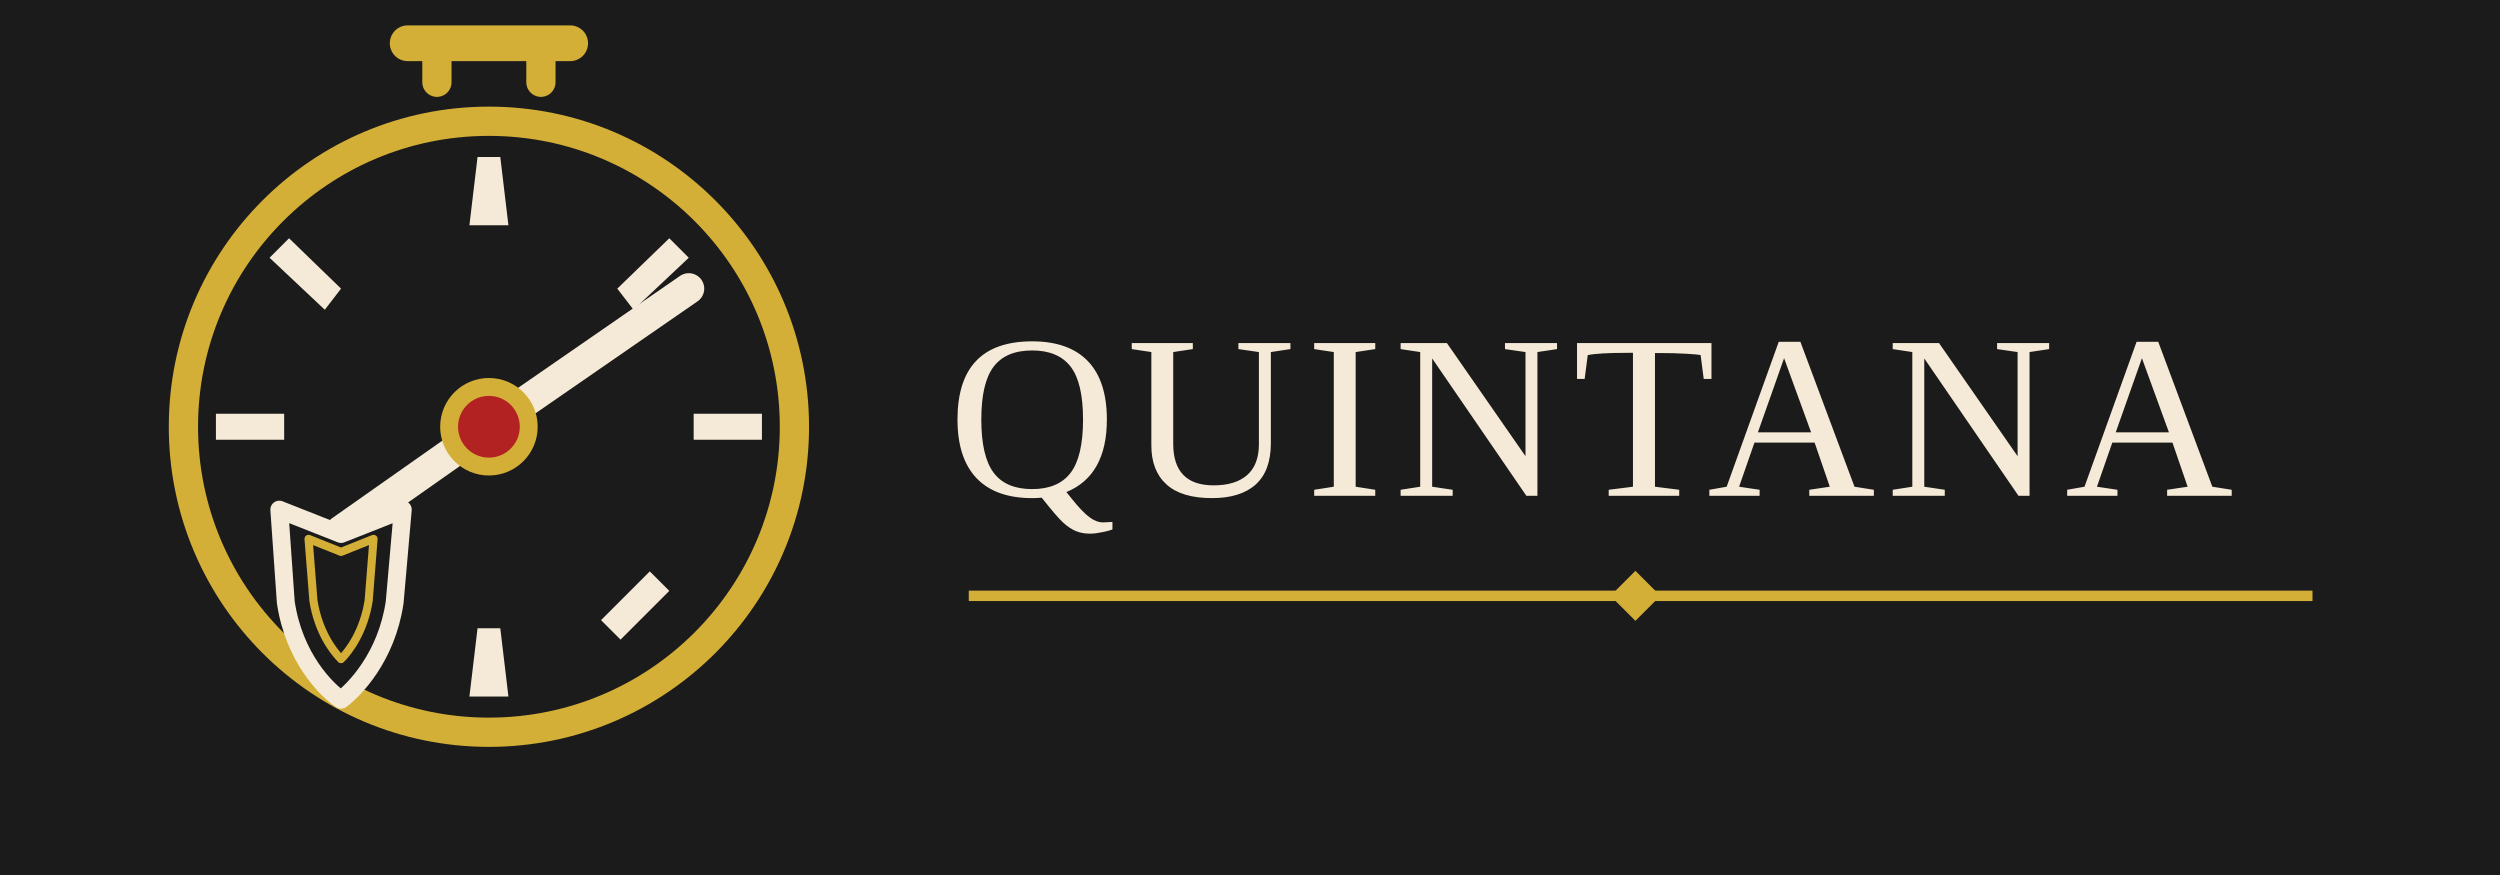
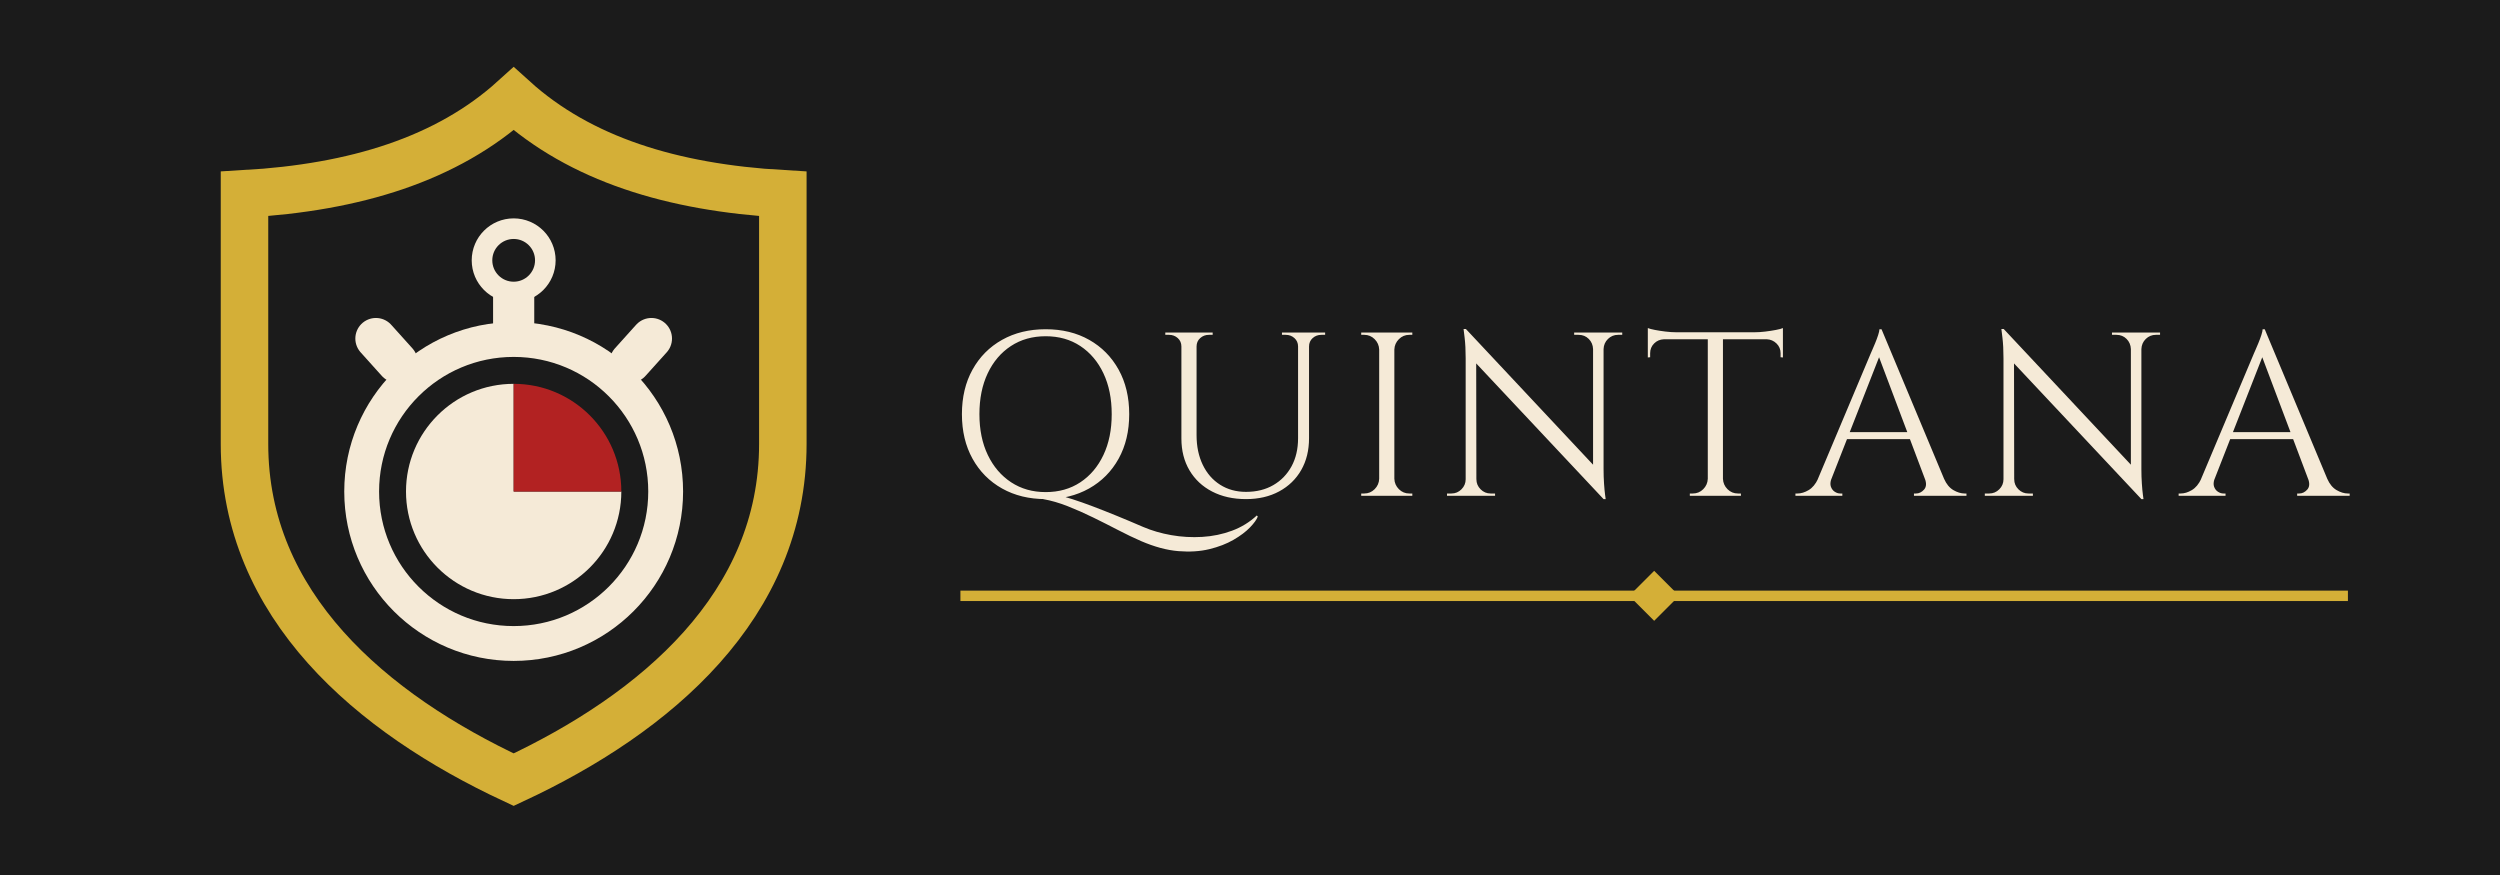
<svg xmlns="http://www.w3.org/2000/svg" viewBox="0 0 1200 420">
  <rect width="1200" height="420" fill="#1B1B1B" />
-   <g transform="translate(35,-12) scale(.78)">
-     <g fill="none" stroke="#D4AF37" stroke-width="18" stroke-linecap="round" stroke-linejoin="round">
-       <path d="M224 66V43h64v23" />
-       <path d="M206 42h100" stroke-width="22" />
-       <circle cx="256" cy="278" r="188" />
-     </g>
-     <g fill="#F5EAD7">
-       <path d="M249 112h14l5 42h-24z" />
-       <path d="M121 174l12-12 32 31-10 13z" />
-       <path d="M379 174l-12-12-32 31 10 13z" />
-       <path d="M88 270h42v16H88z" />
-       <path d="M382 270h42v16h-42z" />
-       <path d="M249 402h14l5 42h-24z" />
-       <path d="M145 379l12-12 30 30-12 12z" />
-       <path d="M367 379l-12-12-30 30 12 12z" />
-     </g>
-     <path d="M256 278L379 193" stroke="#F5EAD7" stroke-width="19" stroke-linecap="round" />
-     <path d="M256 278L165 342" stroke="#F5EAD7" stroke-width="19" stroke-linecap="round" />
-     <path d="M127 329l38 15 38-15-5 57c-5 34-25 54-33 60-9-6-29-26-34-60z" fill="#1B1B1B" stroke="#F5EAD7" stroke-width="11" stroke-linejoin="round" />
-     <path d="M145 347l20 8 20-8-3 38c-3 19-12 31-17 36-5-5-14-17-17-36z" fill="none" stroke="#D4AF37" stroke-width="5" stroke-linejoin="round" />
-     <circle cx="256" cy="278" r="30" fill="#D4AF37" />
-     <circle cx="256" cy="278" r="19" fill="#B22222" />
+   <g transform="translate(52 14) scale(0.76)">
+     <path d="M256 44C214 82 156 100 86 104V262C86 364 166 432 256 474C346 432 426 364 426 262V104C356 100 298 82 256 44Z" fill="none" stroke="#D4AF37" stroke-width="30" stroke-linejoin="miter" stroke-miterlimit="8" />
+     <path d="M256 190V166" fill="none" stroke="#F5EAD7" stroke-width="26" />
+     <path d="M236 146A20 20 0 1 0 276 146A20 20 0 1 0 236 146Z" fill="none" stroke="#F5EAD7" stroke-width="13.0" />
+     <path d="M182.4 210.3L169.0 195.4M329.6 210.3L343.0 195.4" fill="none" stroke="#F5EAD7" stroke-width="26" stroke-linecap="round" />
+     <path d="M160 292A96 96 0 1 0 352 292A96 96 0 1 0 160 292Z" fill="none" stroke="#F5EAD7" stroke-width="22" />
+     <path d="M256 292L324.0 292.0A68 68 0 1 1 256.0 224.0Z" fill="#F5EAD7" />
+     <path d="M256 292L256.0 224.0A68 68 0 0 1 324.0 292.0Z" fill="#B22222" />
  </g>
-   <text x="455" y="238" fill="#F5EAD7" font-family="Cinzel, 'Times New Roman', serif" font-size="112" letter-spacing="5">QUINTANA</text>
-   <path d="M465 286H1110" stroke="#D4AF37" stroke-width="5" />
-   <path d="M785 274l12 12-12 12-12-12z" fill="#D4AF37" />
+   <path d="M500.696 239.568 501.816 236.656Q503.832 236.656 507.136 237.44Q510.44 238.224 514.808 239.624Q519.176 241.024 524.496 243.04Q529.816 245.056 535.864 247.52Q541.912 249.984 548.632 252.896Q554.904 255.584 562.24 256.872Q569.576 258.16 577.08 257.712Q584.584 257.264 591.36 254.744Q598.136 252.224 603.288 247.408L603.736 247.968Q602.952 250.096 599.984 253.176Q597.016 256.256 592.088 259.112Q587.16 261.968 580.496 263.592Q573.832 265.216 565.6 264.544Q557.368 263.872 547.736 259.728Q542.584 257.488 536.76 254.464Q530.936 251.44 524.776 248.416Q518.616 245.392 512.512 242.984Q506.408 240.576 500.696 239.568ZM501.928 158.032Q513.8 158.032 522.816 163.128Q531.832 168.224 536.928 177.408Q542.024 186.592 542.024 198.8Q542.024 211.008 536.928 220.192Q531.832 229.376 522.76 234.472Q513.688 239.568 501.928 239.568Q490.056 239.568 480.984 234.472Q471.912 229.376 466.816 220.192Q461.72 211.008 461.72 198.8Q461.72 186.592 466.816 177.408Q471.912 168.224 480.984 163.128Q490.056 158.032 501.928 158.032ZM501.928 236.208Q511.448 236.208 518.56 231.504Q525.672 226.8 529.648 218.4Q533.624 210.0 533.624 198.8Q533.624 187.6 529.648 179.2Q525.672 170.8 518.56 166.096Q511.448 161.392 501.928 161.392Q492.408 161.392 485.24 166.096Q478.072 170.8 474.096 179.2Q470.12 187.6 470.12 198.8Q470.12 210.0 474.152 218.4Q478.184 226.8 485.352 231.504Q492.52 236.208 501.928 236.208ZM574.352 159.6V208.88Q574.352 216.944 577.32 223.104Q580.288 229.264 585.664 232.68Q591.04 236.096 598.096 236.096Q605.6 236.096 611.2 232.848Q616.8 229.6 619.936 223.832Q623.072 218.064 623.072 210.336V159.6H628.336V210.336Q628.336 219.072 624.584 225.624Q620.832 232.176 614.0 235.872Q607.168 239.568 598.096 239.568Q588.8 239.568 581.8 235.928Q574.8 232.288 570.936 225.736Q567.072 219.184 567.072 210.448V159.6ZM567.408 159.6V166.32H567.072Q567.072 163.856 565.336 162.288Q563.6 160.72 561.136 160.72Q561.136 160.72 560.24 160.72Q559.344 160.72 559.344 160.72V159.6ZM582.08 159.6V160.72Q582.08 160.72 581.184 160.72Q580.288 160.72 580.288 160.72Q577.824 160.72 576.088 162.288Q574.352 163.856 574.352 166.32H574.128V159.6ZM623.408 159.6V166.32H623.072Q623.072 163.856 621.336 162.288Q619.6 160.72 617.136 160.72Q617.136 160.72 616.24 160.72Q615.344 160.72 615.344 160.72V159.6ZM636.064 159.6V160.72Q636.064 160.72 635.168 160.72Q634.272 160.72 634.272 160.72Q631.808 160.72 630.072 162.288Q628.336 163.856 628.336 166.32H628.112V159.6ZM669.288 159.6V238.0H662.008V159.6ZM662.344 229.824V238.0H653.384V236.88Q653.384 236.88 654.112 236.88Q654.84 236.88 654.84 236.88Q657.752 236.88 659.824 234.808Q661.896 232.736 662.008 229.824ZM662.344 167.776H662.008Q661.896 164.864 659.824 162.792Q657.752 160.72 654.84 160.72Q654.84 160.72 654.112 160.72Q653.384 160.72 653.384 160.72V159.6H662.344ZM668.952 229.824H669.288Q669.4 232.736 671.472 234.808Q673.544 236.88 676.456 236.88Q676.456 236.88 677.128 236.88Q677.8 236.88 677.912 236.88V238.0H668.952ZM668.952 167.776V159.6H677.912V160.72Q677.8 160.72 677.128 160.72Q676.456 160.72 676.456 160.72Q673.544 160.72 671.472 162.792Q669.4 164.864 669.288 167.776ZM703.632 157.92 768.704 227.36 769.712 239.568 704.64 170.24ZM703.856 230.048V238.0H694.56V236.88Q694.56 236.88 695.568 236.88Q696.576 236.88 696.688 236.88Q699.488 236.88 701.504 234.864Q703.52 232.848 703.52 230.048ZM708.672 230.048Q708.672 232.848 710.688 234.864Q712.704 236.88 715.504 236.88Q715.616 236.88 716.624 236.88Q717.632 236.88 717.632 236.88V238.0H708.336V230.048ZM703.632 157.92 708.56 164.192 708.672 238.0H703.52V171.92Q703.52 166.208 703.016 162.064Q702.512 157.92 702.512 157.92ZM769.712 159.6V225.232Q769.712 228.816 769.936 232.12Q770.16 235.424 770.44 237.496Q770.72 239.568 770.72 239.568H769.712L764.672 233.632V159.6ZM778.672 159.6V160.72Q778.672 160.72 777.664 160.72Q776.656 160.72 776.656 160.72Q773.856 160.72 771.84 162.68Q769.824 164.64 769.712 167.552H769.376V159.6ZM755.6 159.6H764.896V167.552H764.672Q764.56 164.64 762.6 162.68Q760.64 160.72 757.728 160.72Q757.728 160.72 756.72 160.72Q755.712 160.72 755.6 160.72ZM827.016 159.936V238.0H819.736V159.936ZM855.8 159.488V162.848H790.952V159.488ZM855.8 162.512V171.584L854.68 171.472V169.568Q854.68 166.768 852.72 164.864Q850.76 162.96 848.072 162.848V162.512ZM855.8 157.472V160.72L842.136 159.488Q844.6 159.488 847.344 159.152Q850.088 158.816 852.44 158.368Q854.792 157.92 855.8 157.472ZM820.072 229.824V238.0H811.112V236.88Q811.112 236.88 811.84 236.88Q812.568 236.88 812.568 236.88Q815.48 236.88 817.552 234.808Q819.624 232.736 819.736 229.824ZM826.68 229.824H827.016Q827.128 232.736 829.2 234.808Q831.272 236.88 834.184 236.88Q834.184 236.88 834.912 236.88Q835.64 236.88 835.64 236.88V238.0H826.68ZM798.68 162.512V162.848Q795.88 162.96 793.976 164.864Q792.072 166.768 792.072 169.568V171.472L790.952 171.584V162.512ZM790.952 157.472Q792.072 157.92 794.368 158.368Q796.664 158.816 799.464 159.152Q802.264 159.488 804.616 159.488L790.952 160.72ZM903.136 158.032 936.288 237.328H926.768L900.896 168.672ZM879.056 229.824Q878.272 232.064 878.832 233.632Q879.392 235.2 880.68 236.04Q881.968 236.88 883.312 236.88H884.32V238.0H861.808V236.88Q861.808 236.88 862.312 236.88Q862.816 236.88 862.816 236.88Q865.392 236.88 868.136 235.256Q870.88 233.632 872.672 229.824ZM903.136 158.032 904.144 165.872 876.032 237.664H869.312L897.984 169.568Q897.984 169.568 898.6 168.168Q899.216 166.768 900.056 164.752Q900.896 162.736 901.512 160.832Q902.128 158.928 902.128 158.032ZM918.928 207.424V210.784H883.872V207.424ZM923.968 229.824H933.152Q934.832 233.632 937.632 235.256Q940.432 236.88 943.008 236.88Q943.008 236.88 943.456 236.88Q943.904 236.88 943.904 236.88V238.0H918.704V236.88H919.712Q921.84 236.88 923.52 235.032Q925.2 233.184 923.968 229.824ZM961.784 157.92 1026.856 227.36 1027.864 239.568 962.792 170.24ZM962.008 230.048V238.0H952.712V236.88Q952.712 236.88 953.72 236.88Q954.728 236.88 954.84 236.88Q957.64 236.88 959.656 234.864Q961.672 232.848 961.672 230.048ZM966.824 230.048Q966.824 232.848 968.84 234.864Q970.856 236.88 973.656 236.88Q973.768 236.88 974.776 236.88Q975.784 236.88 975.784 236.88V238.0H966.488V230.048ZM961.784 157.92 966.712 164.192 966.824 238.0H961.672V171.92Q961.672 166.208 961.168 162.064Q960.664 157.92 960.664 157.92ZM1027.864 159.6V225.232Q1027.864 228.816 1028.088 232.12Q1028.312 235.424 1028.592 237.496Q1028.872 239.568 1028.872 239.568H1027.864L1022.824 233.632V159.6ZM1036.824 159.6V160.72Q1036.824 160.72 1035.816 160.72Q1034.808 160.72 1034.808 160.72Q1032.008 160.72 1029.992 162.68Q1027.976 164.64 1027.864 167.552H1027.528V159.6ZM1013.752 159.6H1023.048V167.552H1022.824Q1022.712 164.64 1020.752 162.68Q1018.792 160.72 1015.88 160.72Q1015.88 160.72 1014.872 160.72Q1013.864 160.72 1013.752 160.72ZM1087.072 158.032 1120.224 237.328H1110.704L1084.832 168.672ZM1062.992 229.824Q1062.208 232.064 1062.768 233.632Q1063.328 235.2 1064.616 236.04Q1065.904 236.88 1067.248 236.88H1068.256V238.0H1045.744V236.88Q1045.744 236.88 1046.248 236.88Q1046.752 236.88 1046.752 236.88Q1049.328 236.88 1052.072 235.256Q1054.816 233.632 1056.608 229.824ZM1087.072 158.032 1088.08 165.872 1059.968 237.664H1053.248L1081.92 169.568Q1081.92 169.568 1082.536 168.168Q1083.152 166.768 1083.992 164.752Q1084.832 162.736 1085.448 160.832Q1086.064 158.928 1086.064 158.032ZM1102.864 207.424V210.784H1067.808V207.424ZM1107.904 229.824H1117.088Q1118.768 233.632 1121.568 235.256Q1124.368 236.88 1126.944 236.88Q1126.944 236.88 1127.392 236.88Q1127.84 236.88 1127.84 236.88V238.0H1102.64V236.88H1103.648Q1105.776 236.88 1107.456 235.032Q1109.136 233.184 1107.904 229.824Z" fill="#F5EAD7" />
+   <path d="M461 286H1127" stroke="#D4AF37" stroke-width="5" />
+   <path d="M794 274.0l12.0 12.0-12.0 12.0-12.0-12.0z" fill="#D4AF37" />
</svg>
